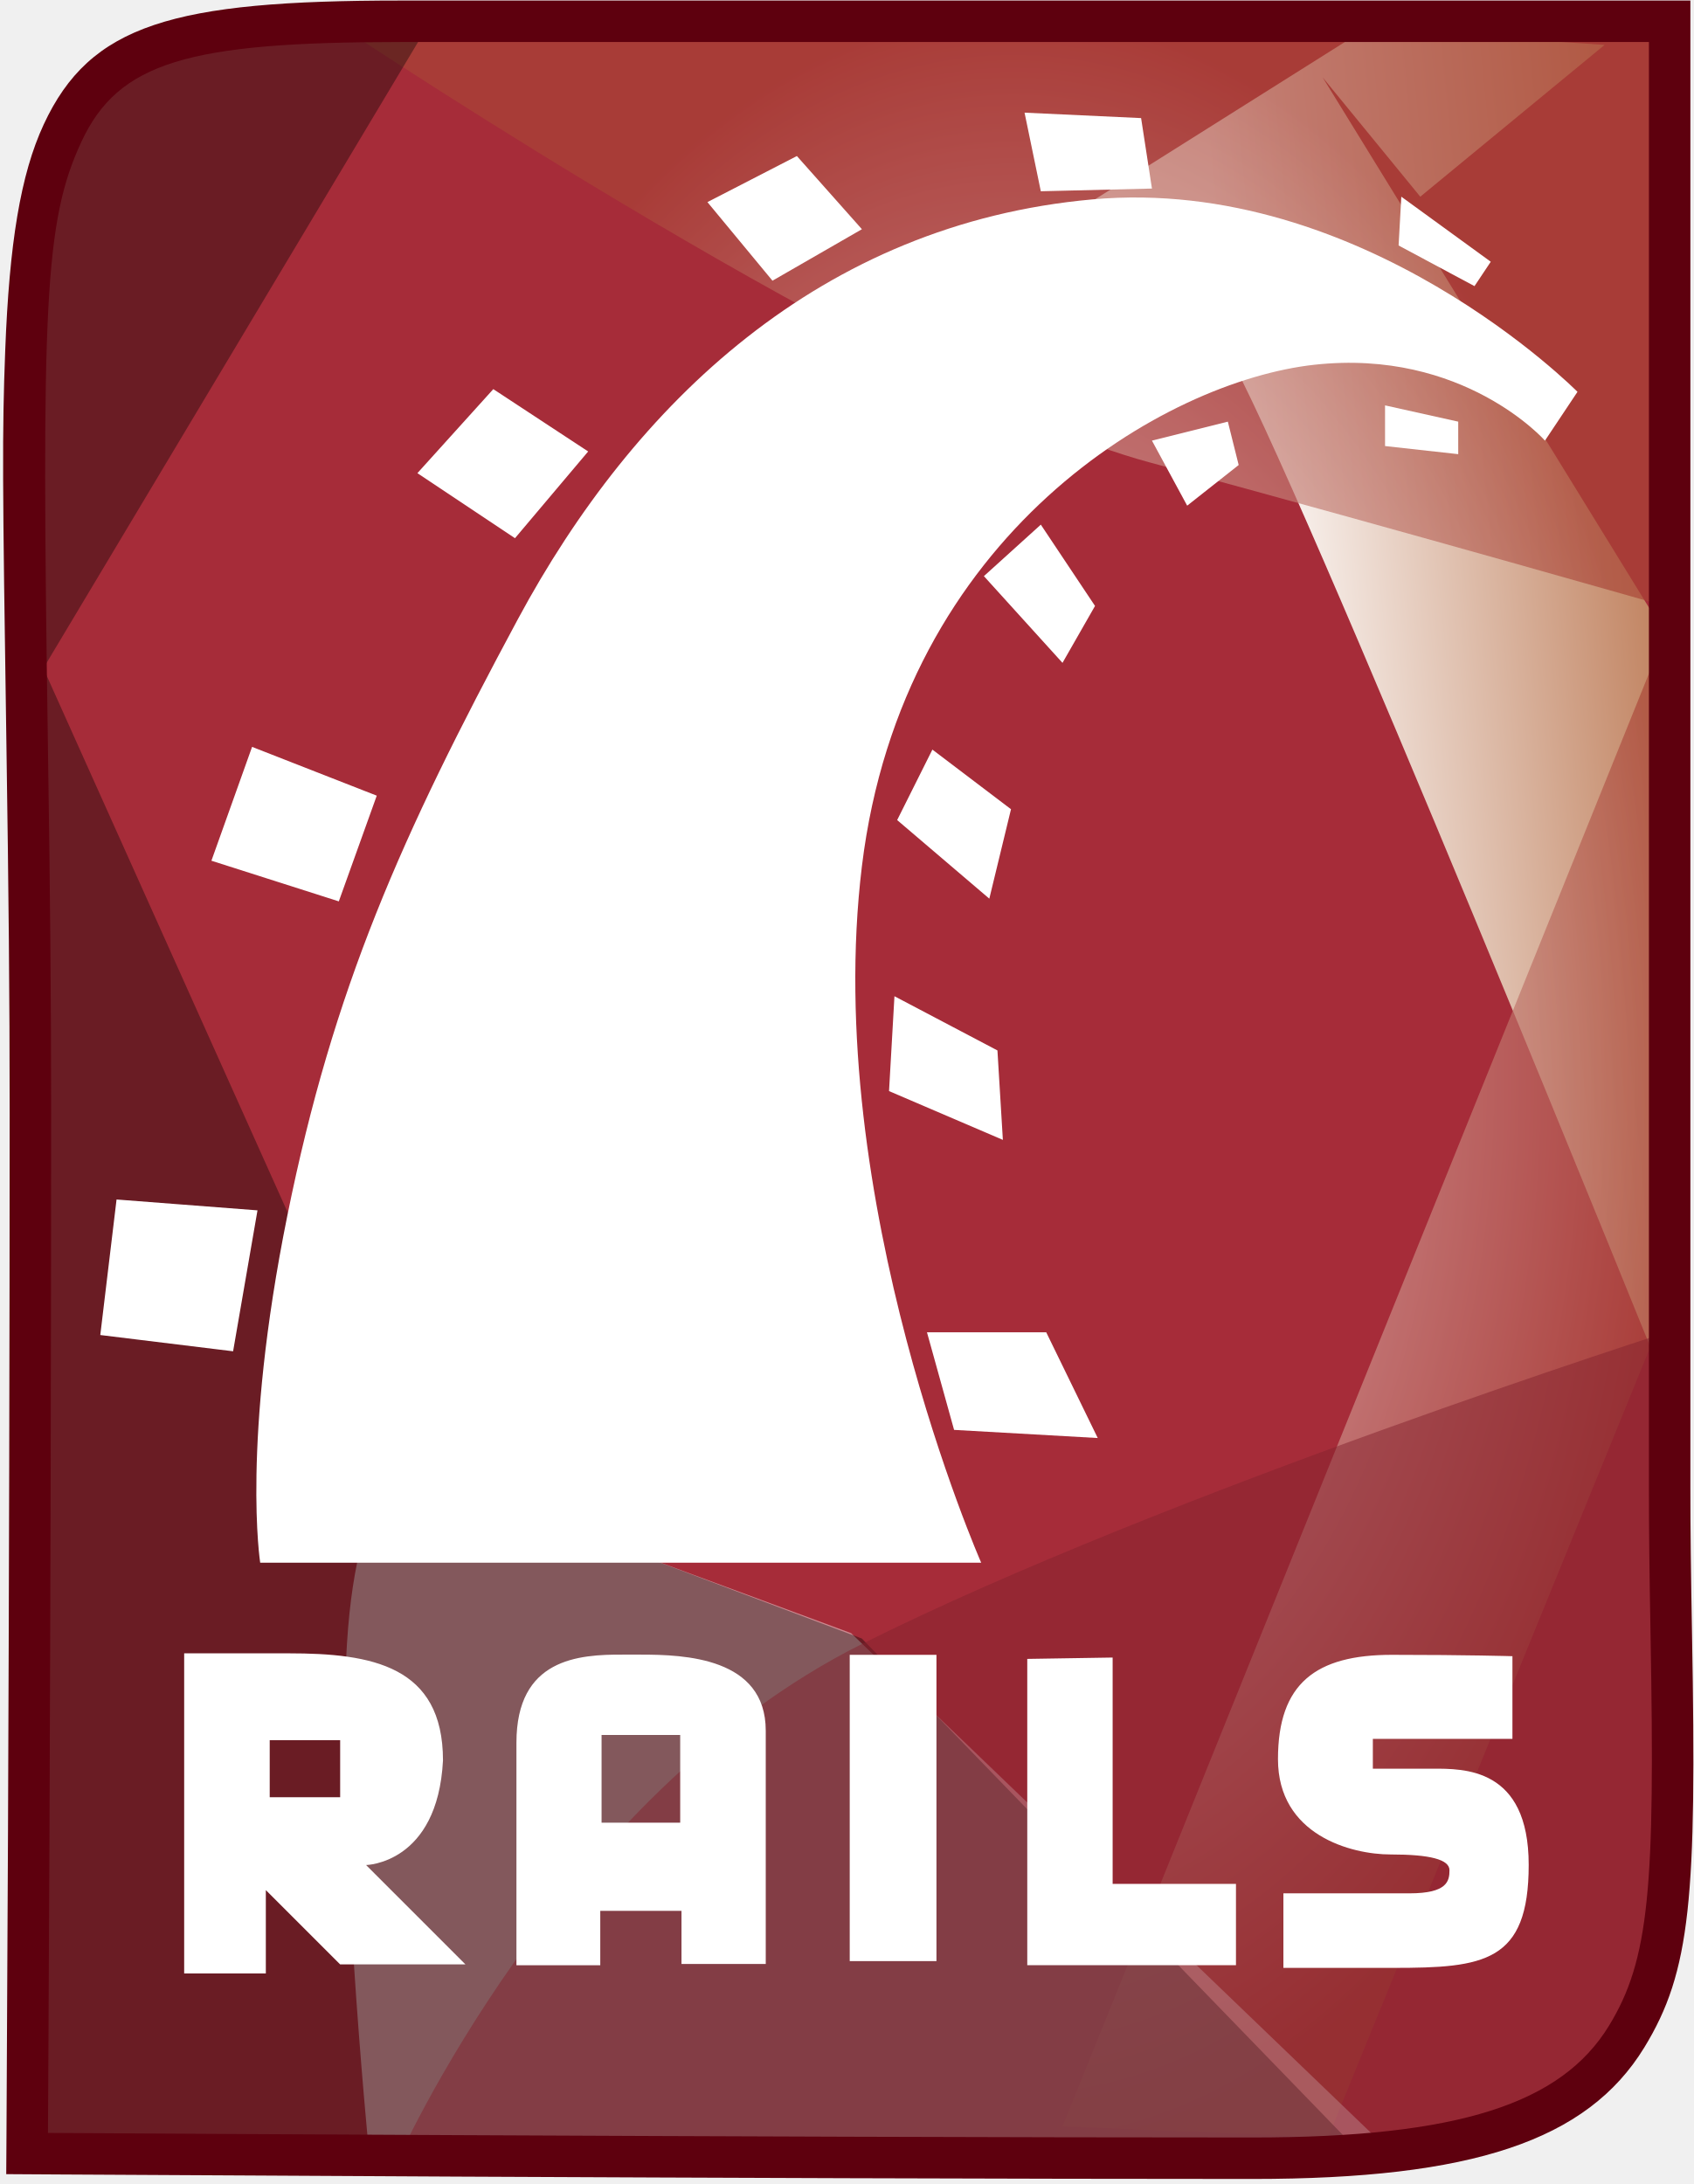
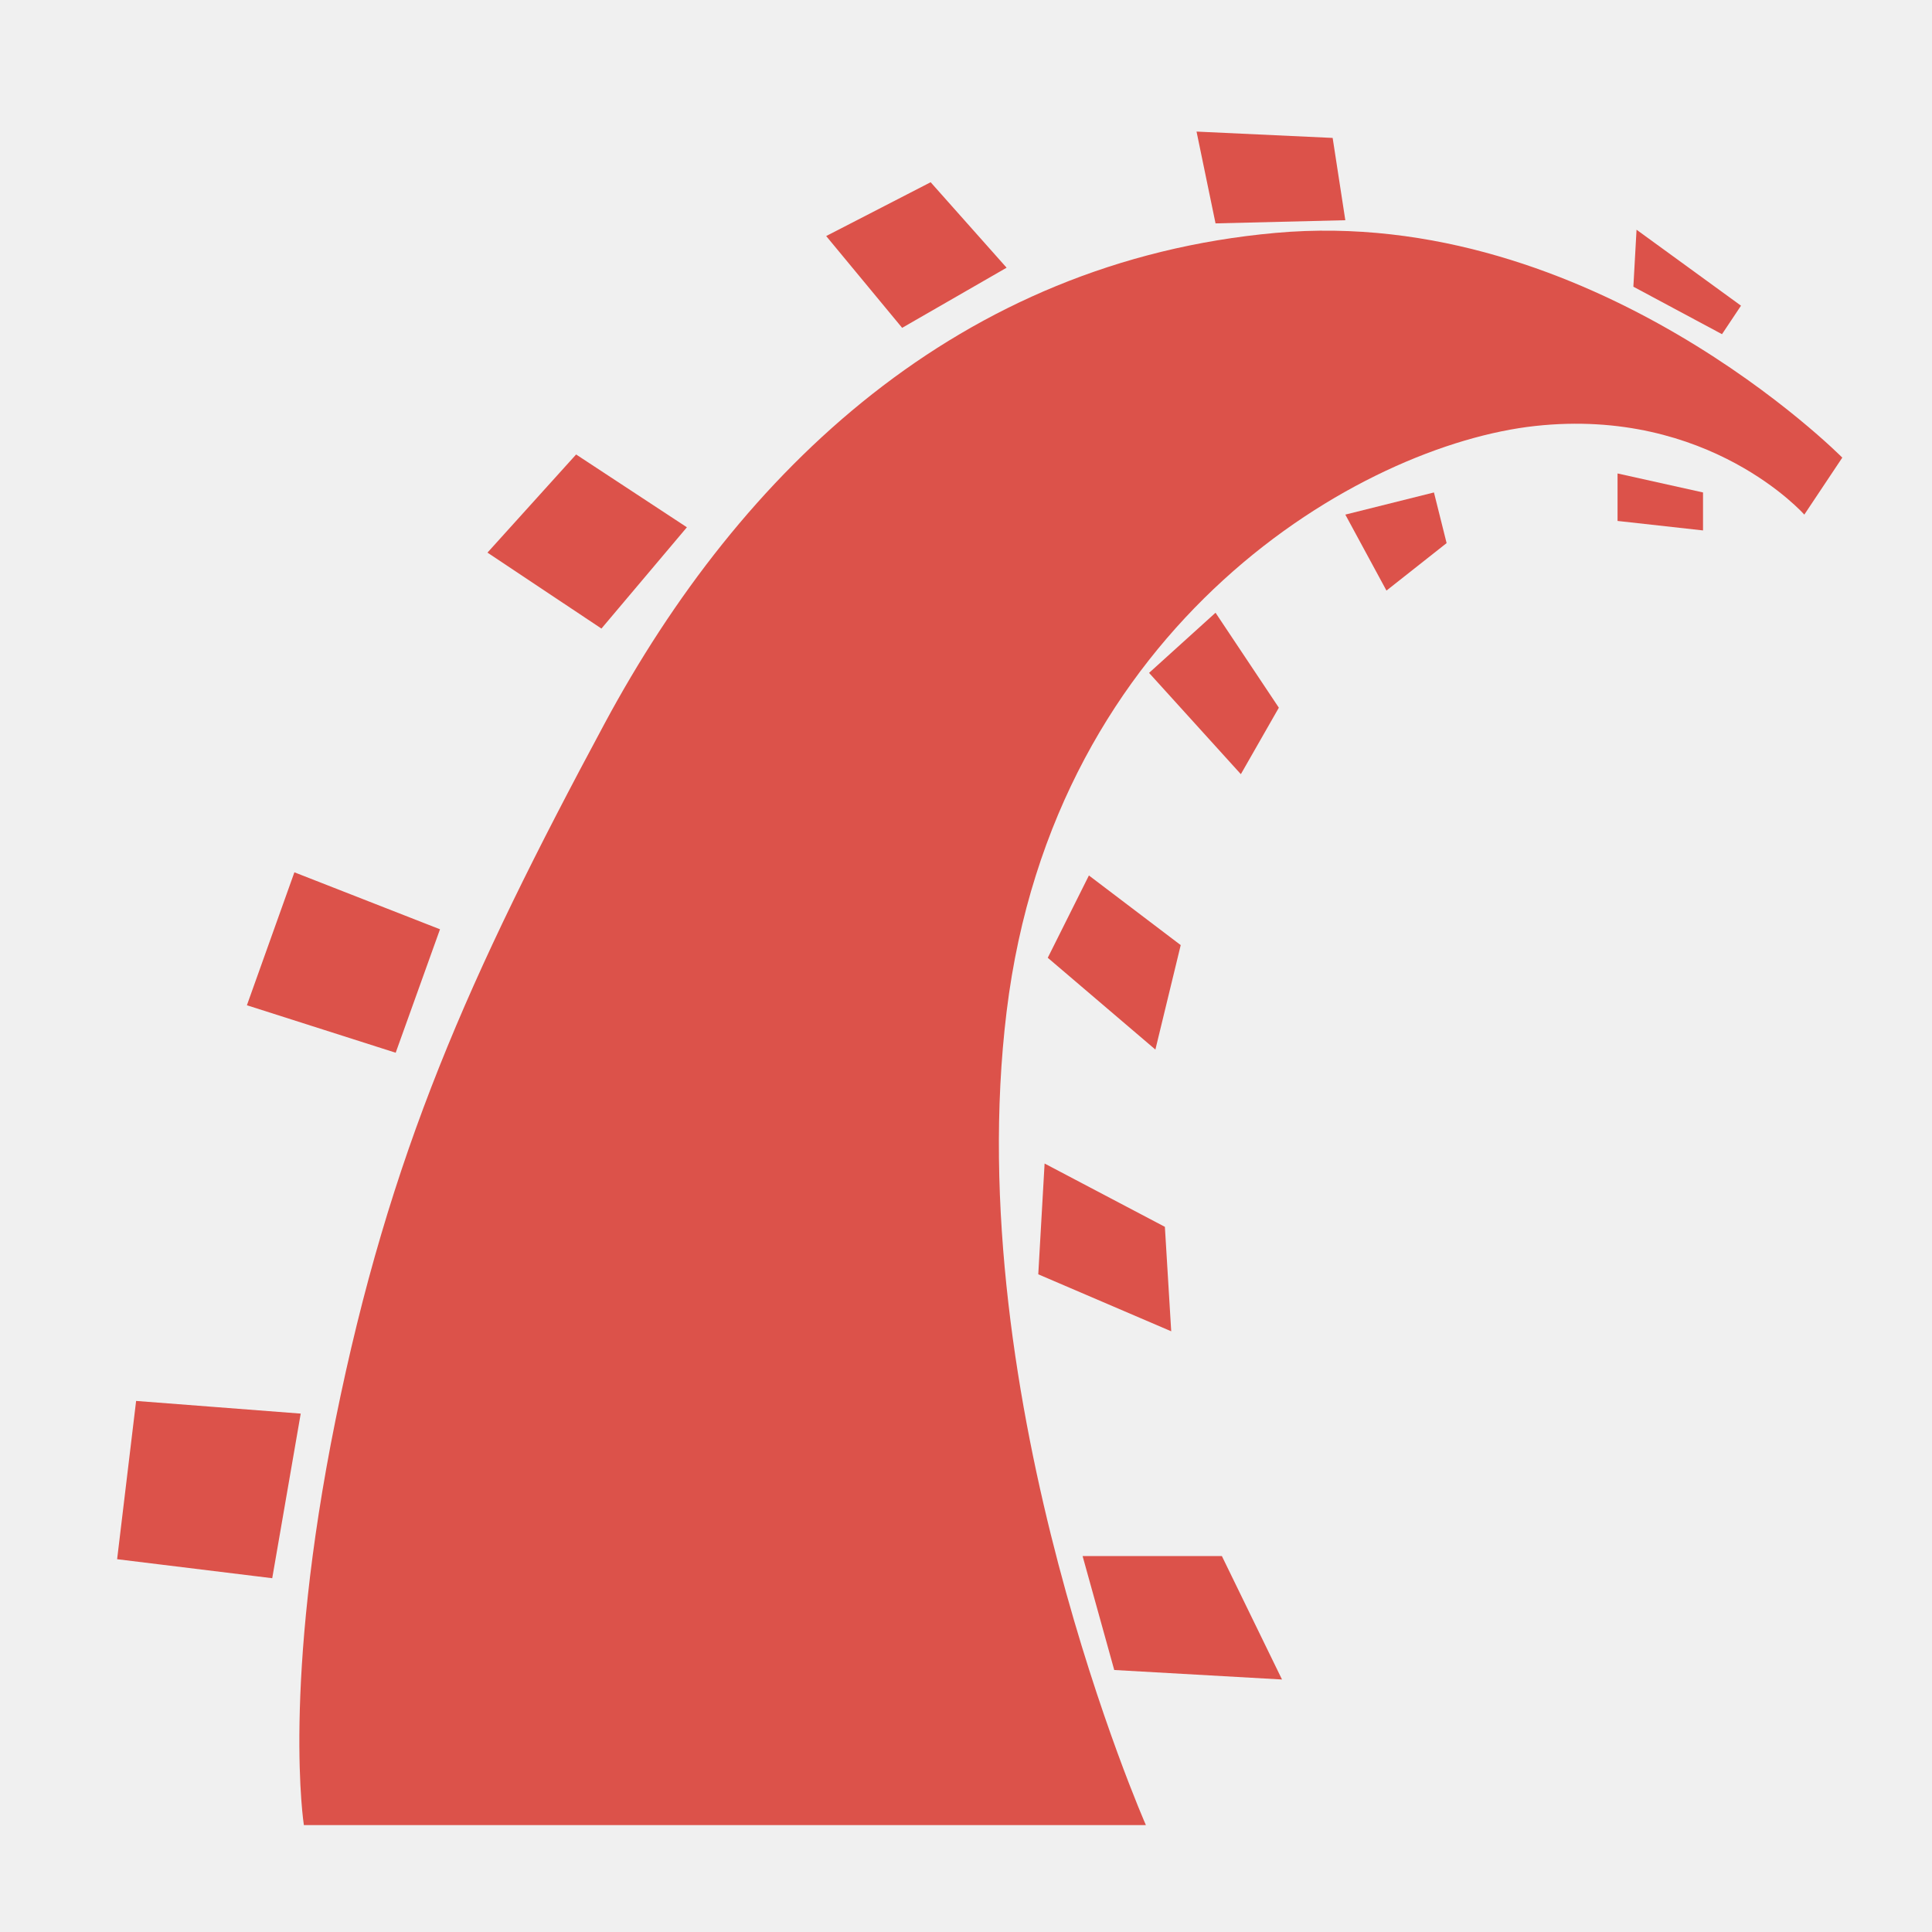
- <svg xmlns="http://www.w3.org/2000/svg" width="1939" height="2500" viewBox="0 0 256 330" preserveAspectRatio="xMinYMin meet">
-   <defs>
-     <linearGradient x1="35.204%" y1="65.079%" x2="101.159%" y2="50%" id="a">
-       <stop stop-color="#FFF" offset="0%" />
-       <stop stop-color="#C0815E" offset="100%" />
-     </linearGradient>
-     <radialGradient fx="50%" fy="50%" r="50.521%" id="b">
-       <stop stop-color="#FFF" offset="0%" />
-       <stop stop-color="#A94436" offset="100%" />
-     </radialGradient>
-   </defs>
-   <path d="M4.096 325.463s.497-77.984.497-157.26C4.593 14.654-8.346 3.217 60.55 3.217H252.32v221.483c0 72.91 13.629 101.472-62.994 101.472-76.622 0-185.229-.708-185.229-.708z" fill="#A62C39" />
-   <path d="M1.887 29.917s12.288 2.458 22.938 20.48c10.65 18.023 67.176 158.11 67.176 158.11V94.634L39.57 9.437 54.317 27.46 82.17 4.52 46.125 2.064 1.887 29.917z" transform="translate(160.318 2.266)" fill="url(#a)" />
-   <path d="M3.102.889s81.102 54.068 120.425 64.718c39.322 10.65 79.464 22.15 79.464 22.15l-92.572 229.35 40.142 1.638 52.43-128.604L201.352.07 3.102.89z" opacity=".668" fill="url(#b)" transform="translate(50.147 4.26)" />
-   <path d="M128.617 246.817l82.419 79.22-155.33-1.394s-4.915-49.972-3.276-76.187c1.638-26.215 9.83-26.215 9.83-26.215l66.357 24.576z" fill-opacity=".44" fill="#FFF" />
-   <path d="M206.443 326.282l-76.188-78.645-69.633-26.215L6.554 100.997 63.899 5.15H27.163L9.831 18.257 4.096 29.726v296.556h202.347z" fill-opacity=".362" />
-   <path d="M253.138 200.942s-77.006 24.576-122.883 47.514c-45.876 22.939-70.452 78.645-70.452 78.645s98.306-4.915 135.17-3.277c36.865 1.639 54.069 1.639 57.346-49.972 3.277-51.61.819-72.91.819-72.91z" opacity=".5" fill="#83222D" />
-   <g fill="#FFF">
-     <path d="M27.833 249.867v48.385h12.34v-12.603l11.232 11.231H70.34l-15.018-15.018s10.805-.174 11.623-15.801c0-14.337-10.817-16.194-23.31-16.194H27.833zm12.928 13.125h10.644v8.619H40.76v-8.62zM94.173 250.063c-6.756-.038-16.128.589-16.128 13.32v33.628h12.668v-8.227h12.275v8.031h12.733v-35.26c0-11.06-12.287-11.492-18.87-11.492-.823 0-1.712.007-2.678 0zm-3.264 12.145h11.883v13.255H90.91v-13.255zM128.412 250.095h13.107v46.286h-13.107zM155.242 250.71v46.285h31.54v-12.288h-18.638v-34.203l-12.902.205zM228.561 250.3v12.493h-21.094v4.505h9.011c4.71 0 14.541-.204 14.541 14.542 0 14.745-6.758 15.565-20.48 15.565h-16.59V286.14h19.047c5.735 0 6.051-1.866 6.051-3.493 0-1.627-2.932-2.383-8.895-2.383-5.962 0-17.022-2.93-17.022-14.4 0-11.468 5.735-15.77 17.204-15.77 11.469 0 18.227.206 18.227.206z" />
-   </g>
-   <g fill="#FFF">
+ <svg xmlns="http://www.w3.org/2000/svg" viewBox="0 0 250 250">
+   <g fill="#dc524a">
    <path d="M39.322 236.168h108.956s-24.167-54.887-18.023-105.27c6.145-50.381 45.877-73.319 68.405-75.777 22.529-2.457 34.817 11.47 34.817 11.47l4.915-7.374s-32.359-32.768-73.32-29.082c-40.96 3.687-69.224 30.72-86.837 63.49-17.613 32.768-27.853 55.706-34.817 90.113-6.963 34.407-4.096 52.43-4.096 52.43zM17.613 181.28l21.3 1.64-3.687 21.299-20.07-2.458 2.457-20.48zM51.201 136.224l5.735-15.975-18.842-7.373-6.145 17.204 19.252 6.144zM77.826 81.336L88.885 68.23l-14.336-9.421-11.47 12.698 14.747 9.83zM106.908 30.545l9.83 11.878 13.517-7.782-9.83-11.06-13.517 6.964zM154.832 17.028l2.458 11.878 16.794-.41-1.639-10.649-17.613-.82z" />
    <path d="M211.768 29.726l-.41 7.373 11.469 6.144 2.458-3.687-13.517-9.83zM209.31 61.265v6.145l11.06 1.228v-4.915l-11.06-2.458zM174.084 66.59l5.324 9.831 7.783-6.144-1.638-6.554-11.47 2.867zM157.29 79.288l8.192 12.288-4.916 8.602-11.878-13.107 8.602-7.783zM140.905 113.286l-5.325 10.65 13.927 11.878 3.277-13.517-11.879-9.011zM135.17 150.56l-.818 14.336 17.203 7.373-.82-13.517-15.564-8.192zM140.086 201.351l4.096 14.746 21.71 1.23-7.783-15.976h-18.023z" />
  </g>
-   <path d="M7.23 325.483l.006-.896.016-2.611.056-9.92c.058-10.688.116-22.615.17-35.481.156-36.76.249-73.683.249-108.371 0-17.874-.154-33.483-.483-55.323-1.006-66.73-.522-79.44 5.048-91.433C17.888 9.4 28.392 6.35 60.55 6.35H252.32l-3.134-3.134v221.483c0 6.797.073 12.662.25 22.541.686 38.077-.157 48.904-6.303 58.938-7.188 11.737-22.663 16.859-53.807 16.859-17.583 0-38.269-.04-61.423-.116-18.624-.06-38.366-.141-58.68-.238a49757.97 49757.97 0 0 1-63.832-.346l-1.274-.008 3.114 3.154zm-6.288 3.094l3.134.02a10459.048 10459.048 0 0 0 4.952.03 49763.195 49763.195 0 0 0 60.163.324c20.318.097 40.063.178 58.691.239 23.16.075 43.852.115 61.443.115 33.108 0 50.524-5.764 59.153-19.853 7.07-11.543 7.938-22.703 7.225-62.324-.177-9.844-.25-15.679-.25-22.429V.082H60.55C26.07.082 13.626 3.694 6.607 18.807 3.098 26.362 1.403 36.821.788 52.98.314 65.432.363 72.295.977 112.976c.328 21.811.482 37.391.482 55.228 0 34.678-.094 71.592-.249 108.344a29153.399 29153.399 0 0 1-.227 45.39l-.015 2.61-.026 4.03z" fill="#5E000E" />
</svg>
